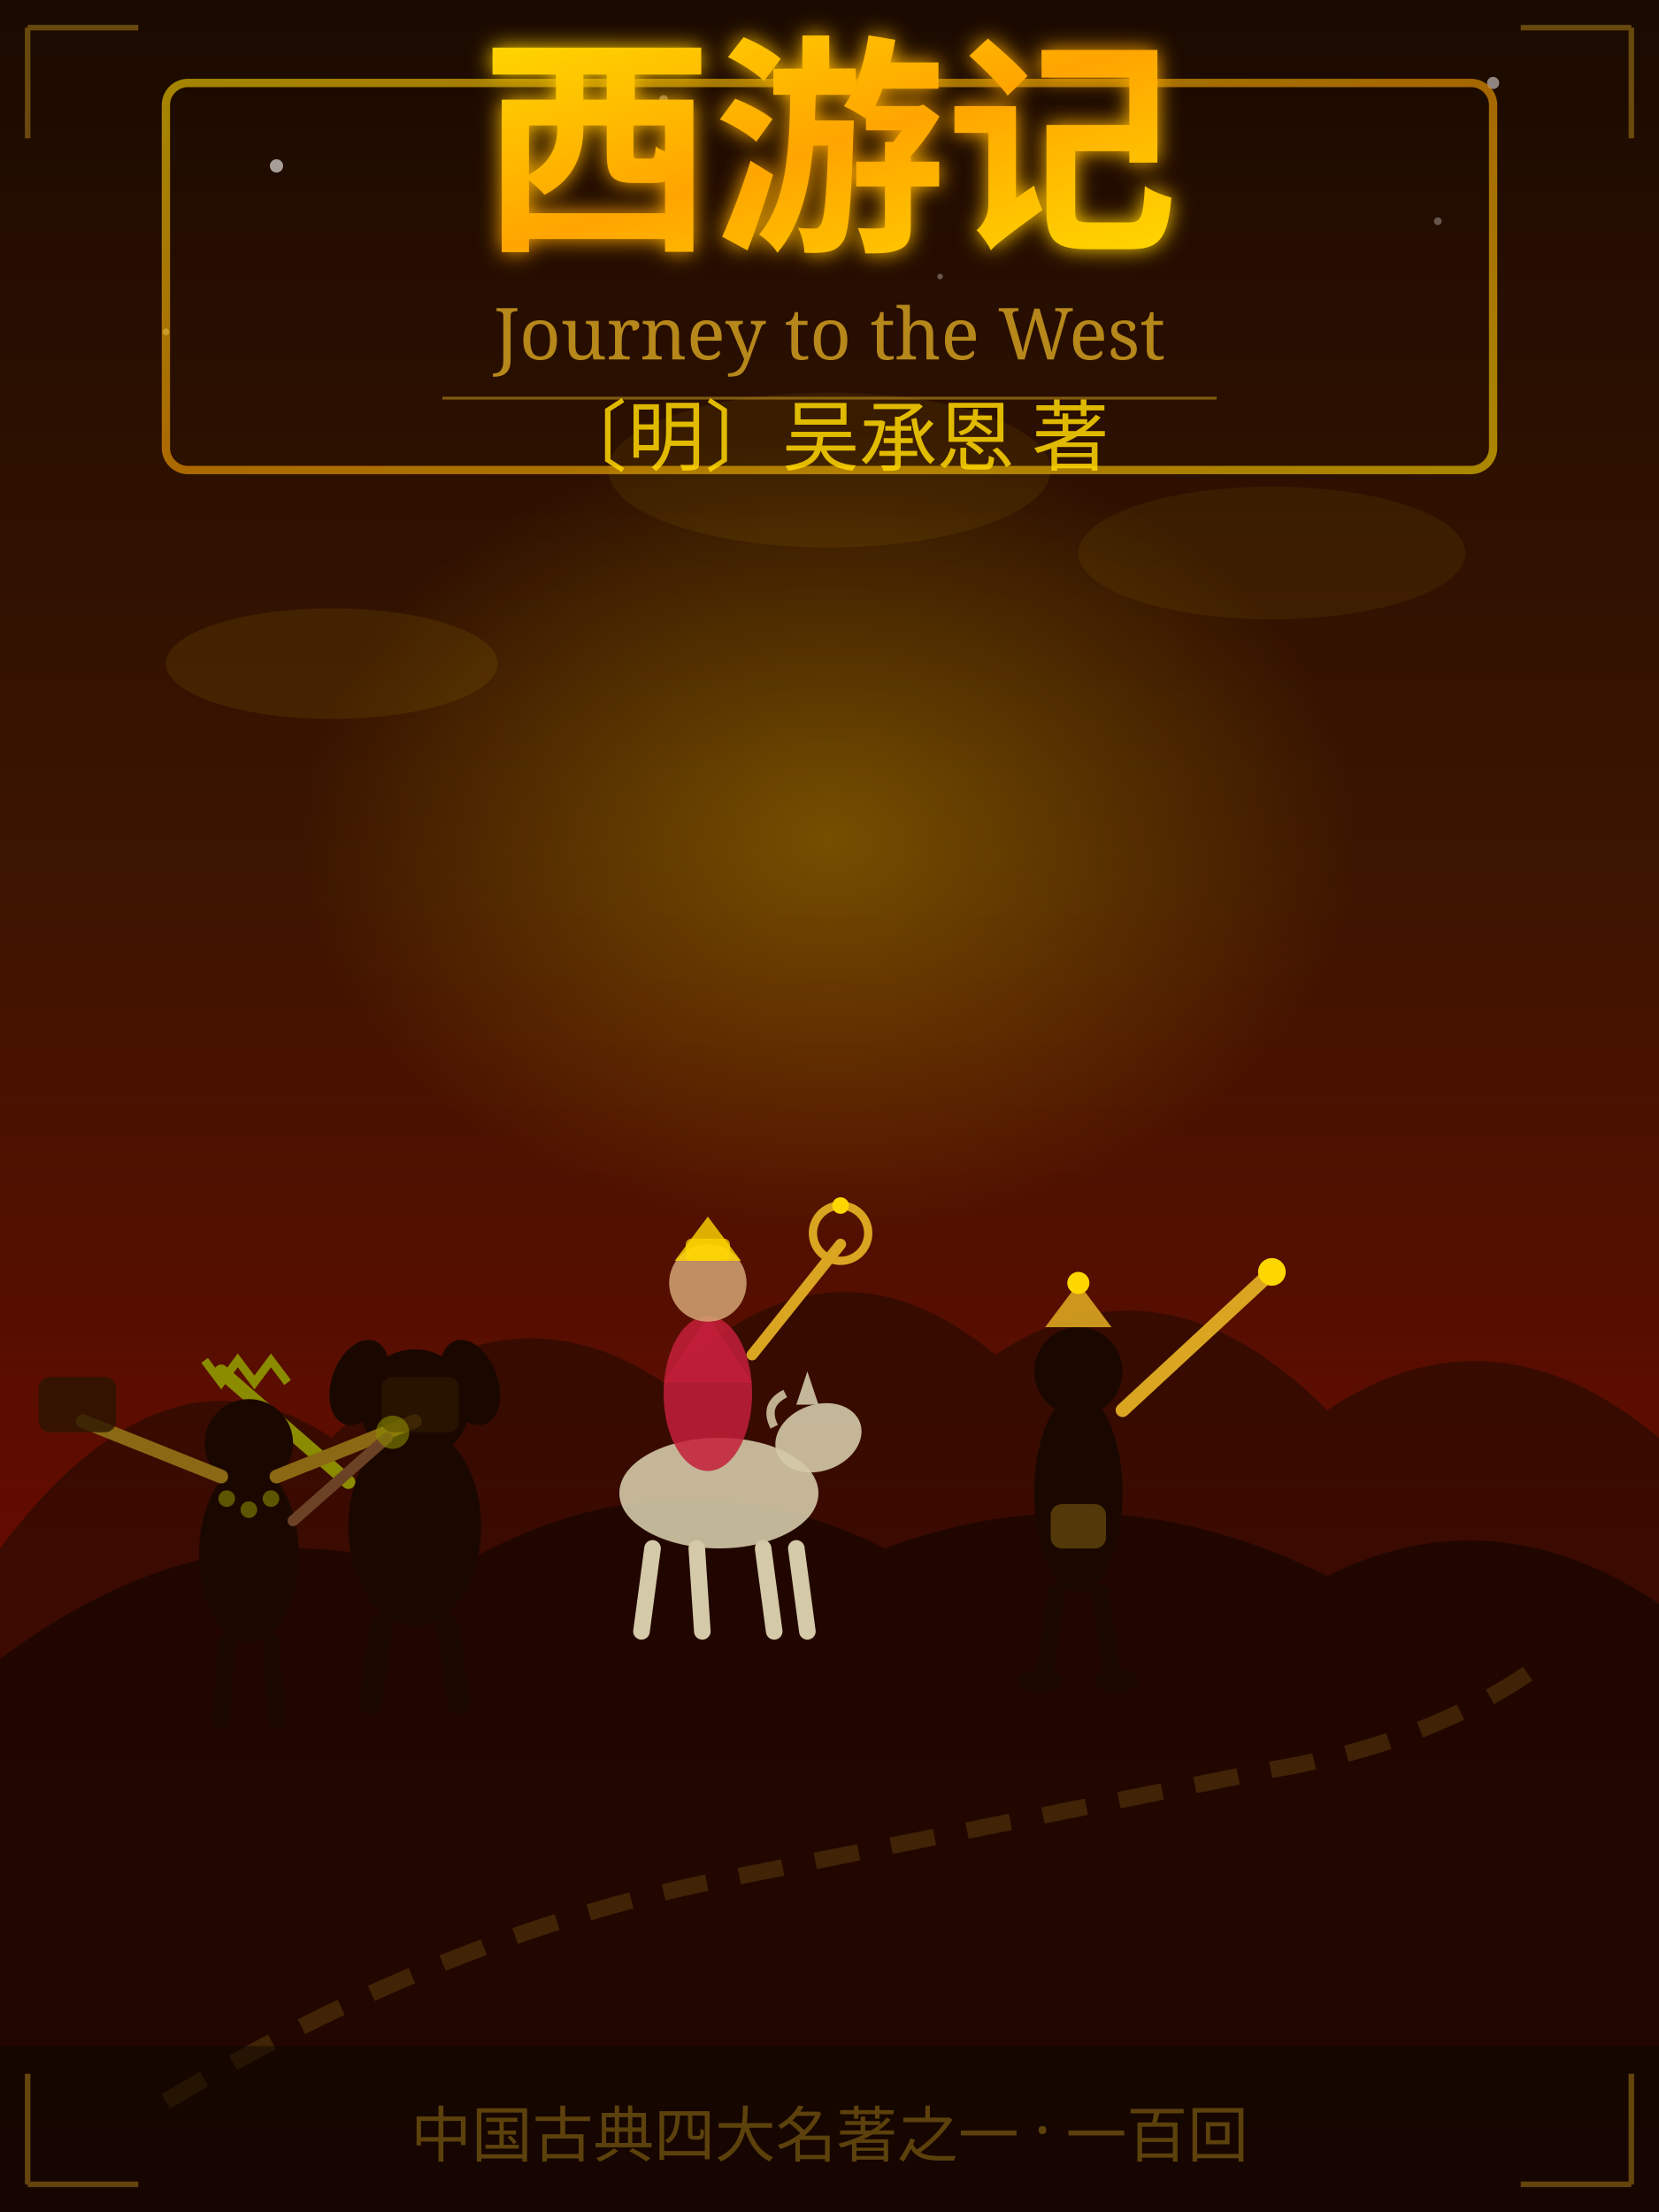
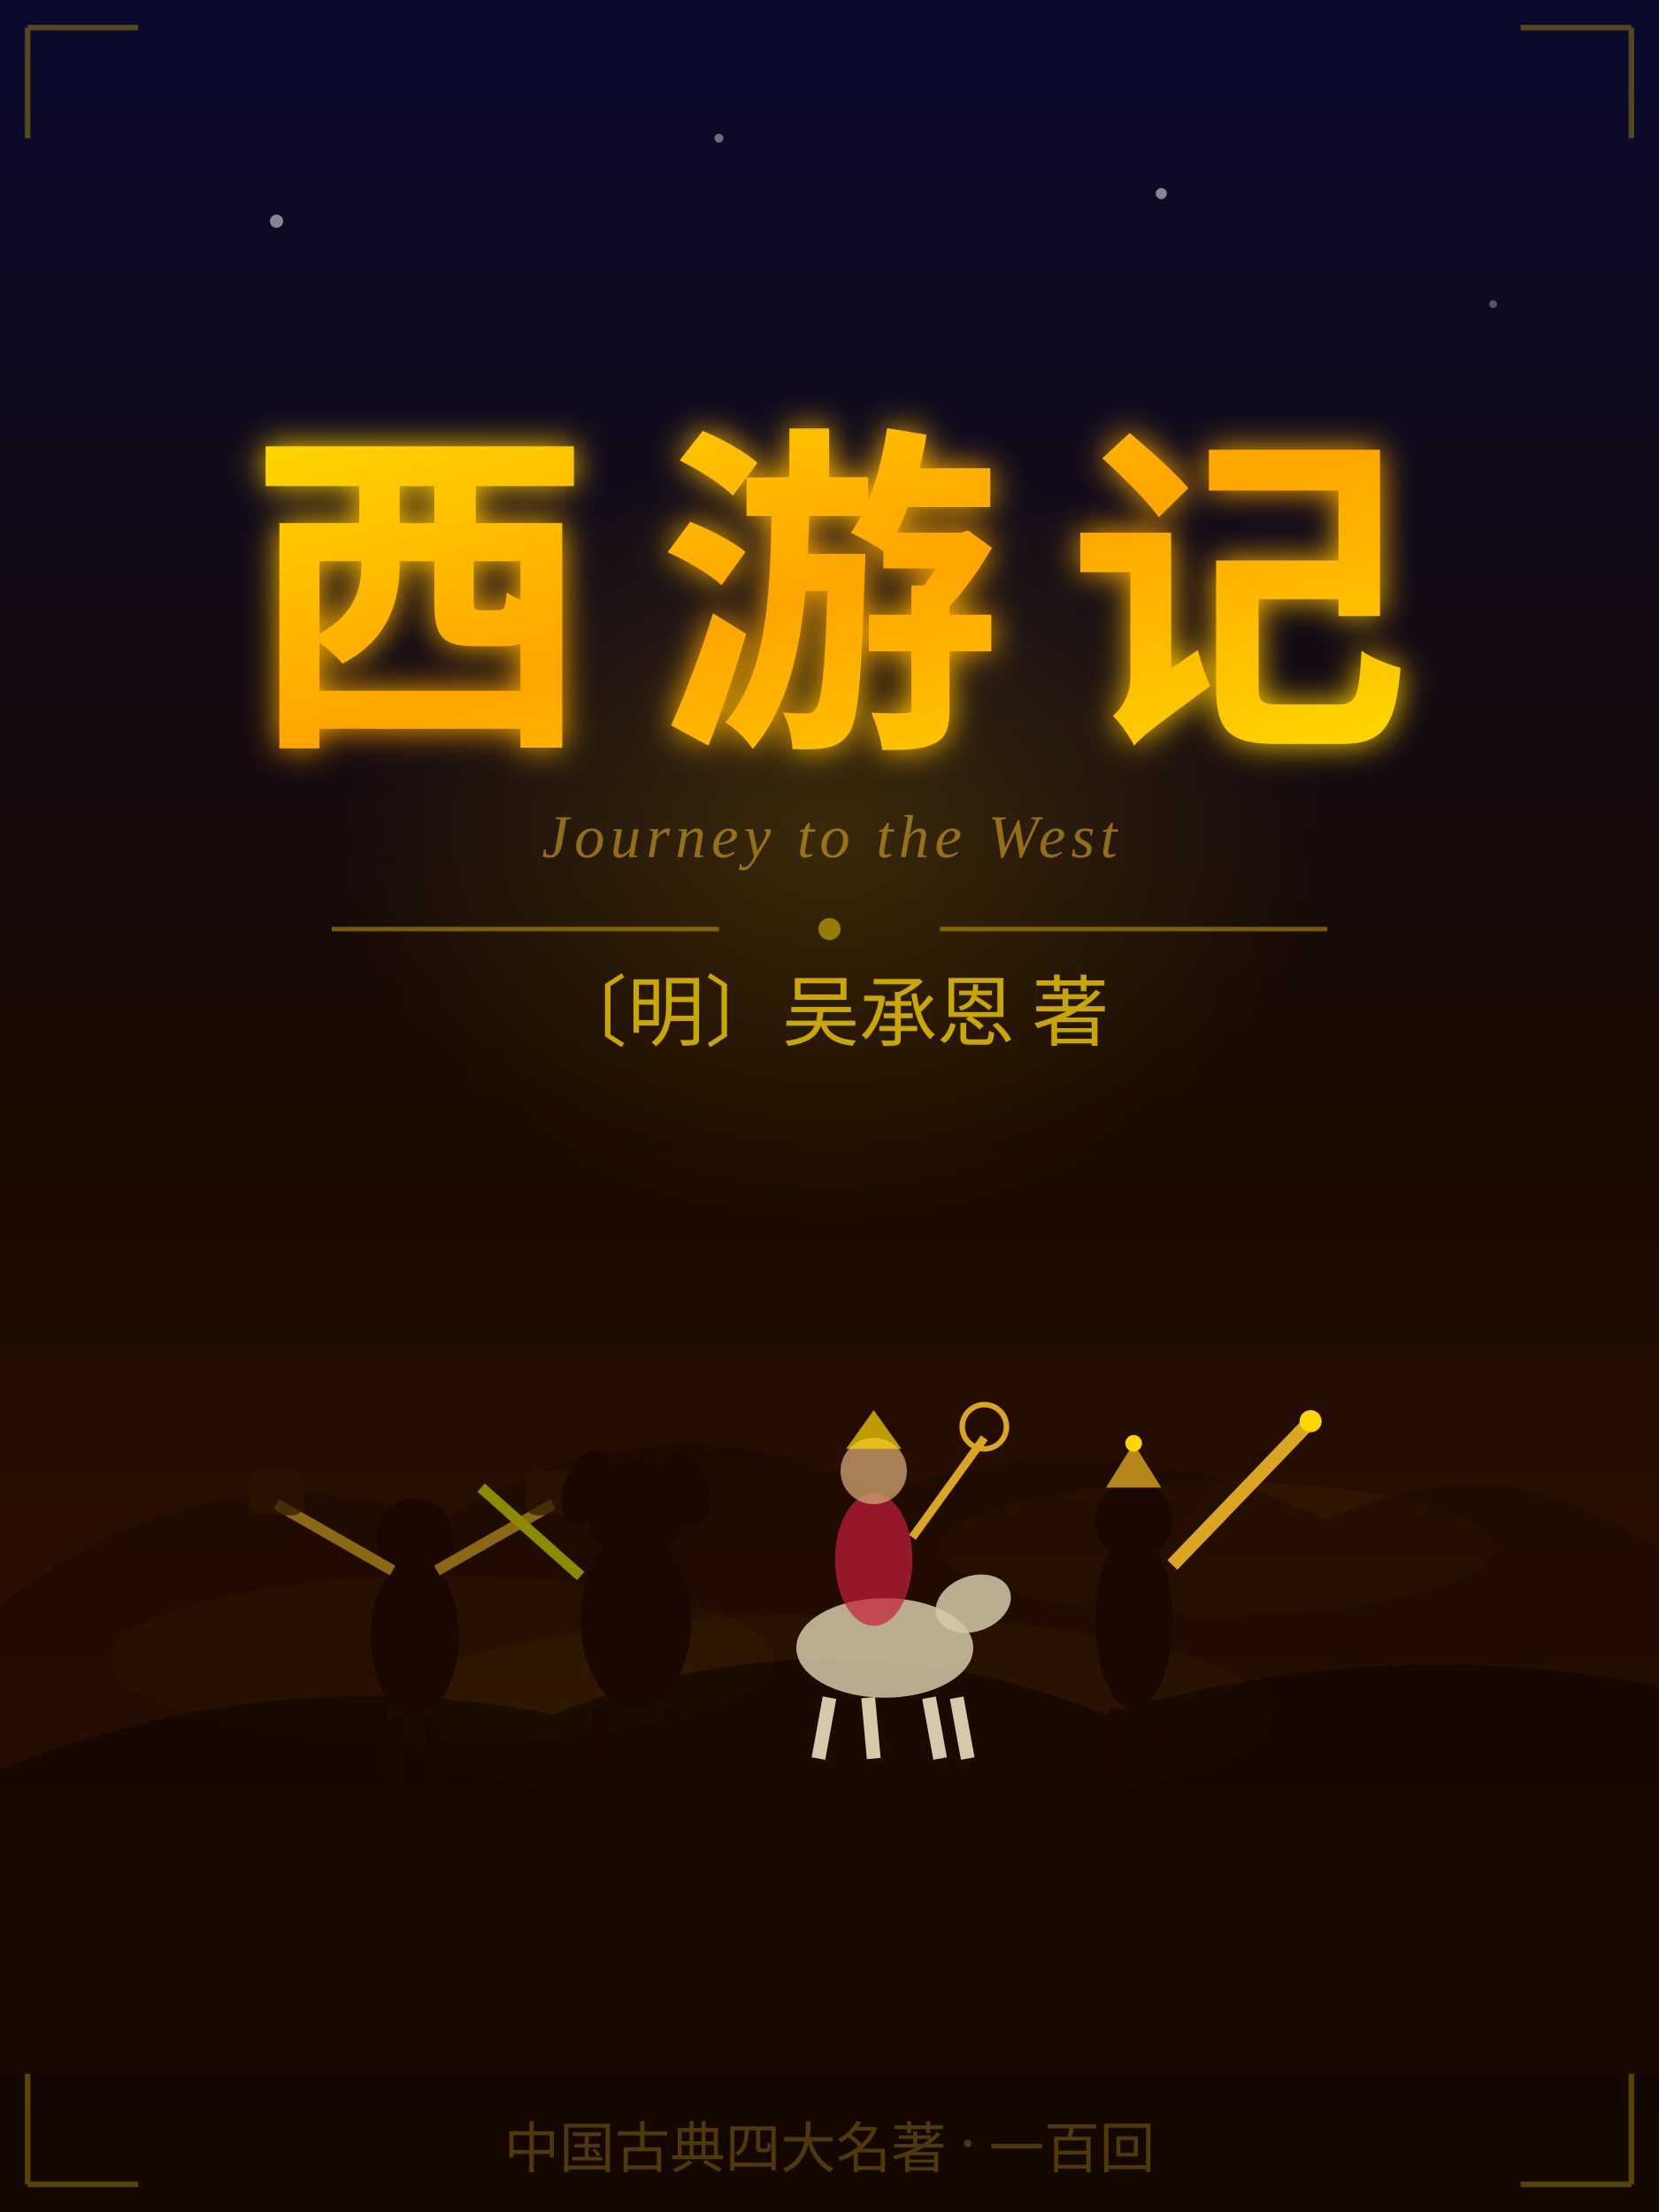
<svg xmlns="http://www.w3.org/2000/svg" viewBox="0 0 300 400" width="300" height="400">
  <defs>
-     <linearGradient id="bgGrad" x1="0%" y1="0%" x2="0%" y2="100%">
-       <stop offset="0%" style="stop-color:#1a0a00;stop-opacity:1" />
-       <stop offset="40%" style="stop-color:#3d1500;stop-opacity:1" />
-       <stop offset="100%" style="stop-color:#8B0000;stop-opacity:1" />
+     <linearGradient id="xybg" x1="0%" y1="0%" x2="0%" y2="100%">
+       <stop offset="0%" style="stop-color:#0a0a2e" />
+       <stop offset="50%" style="stop-color:#1a0a00" />
+       <stop offset="100%" style="stop-color:#3d1500" />
    </linearGradient>
-     <linearGradient id="goldGrad" x1="0%" y1="0%" x2="100%" y2="100%">
+     <linearGradient id="xygold" x1="0%" y1="0%" x2="100%" y2="100%">
      <stop offset="0%" style="stop-color:#FFD700" />
      <stop offset="50%" style="stop-color:#FFA500" />
      <stop offset="100%" style="stop-color:#FFD700" />
    </linearGradient>
-     <linearGradient id="skyGrad" x1="0%" y1="0%" x2="0%" y2="100%">
-       <stop offset="0%" style="stop-color:#0a0a2e" />
-       <stop offset="100%" style="stop-color:#1a0a00" />
-     </linearGradient>
-     <radialGradient id="glowGrad" cx="50%" cy="45%" r="40%">
-       <stop offset="0%" style="stop-color:#FFD700;stop-opacity:0.3" />
+     <radialGradient id="xyglow" cx="50%" cy="40%" r="35%">
+       <stop offset="0%" style="stop-color:#FFD700;stop-opacity:0.15" />
      <stop offset="100%" style="stop-color:#FFD700;stop-opacity:0" />
    </radialGradient>
-     <filter id="glow">
-       <feGaussianBlur stdDeviation="2" result="coloredBlur" />
+     <filter id="xyfg">
+       <feGaussianBlur stdDeviation="3" result="b" />
      <feMerge>
-         <feMergeNode in="coloredBlur" />
+         <feMergeNode in="b" />
        <feMergeNode in="SourceGraphic" />
      </feMerge>
    </filter>
  </defs>
-   <rect width="300" height="400" fill="url(#bgGrad)" />
-   <circle cx="50" cy="30" r="1.2" fill="#fff" opacity="0.6" />
-   <circle cx="120" cy="18" r="0.8" fill="#fff" opacity="0.4" />
-   <circle cx="200" cy="25" r="1" fill="#fff" opacity="0.5" />
-   <circle cx="260" cy="40" r="0.7" fill="#fff" opacity="0.3" />
-   <circle cx="30" cy="60" r="0.6" fill="#fff" opacity="0.4" />
-   <circle cx="270" cy="15" r="1.1" fill="#fff" opacity="0.5" />
-   <circle cx="170" cy="50" r="0.5" fill="#fff" opacity="0.3" />
-   <ellipse cx="150" cy="160" rx="120" ry="90" fill="url(#glowGrad)" />
-   <path d="M0 280 Q30 240 60 260 Q90 230 120 250 Q150 220 180 245 Q210 225 240 255 Q270 235 300 260 L300 400 L0 400 Z" fill="#2a0a00" opacity="0.7" />
-   <path d="M0 300 Q40 270 80 285 Q120 260 160 280 Q200 265 240 285 Q270 270 300 290 L300 400 L0 400 Z" fill="#1a0500" opacity="0.8" />
-   <ellipse cx="60" cy="120" rx="30" ry="10" fill="#FFD700" opacity="0.08" />
-   <ellipse cx="230" cy="100" rx="35" ry="12" fill="#FFD700" opacity="0.06" />
-   <ellipse cx="150" cy="85" rx="40" ry="14" fill="#FFD700" opacity="0.07" />
-   <path d="M30 380 Q80 350 130 340 Q180 330 230 320 Q260 315 280 300" fill="none" stroke="#8B6914" stroke-width="3" opacity="0.3" stroke-dasharray="8,6" />
-   <g transform="translate(195, 260)">
-     <ellipse cx="0" cy="10" rx="8" ry="18" fill="#1a0800" />
-     <circle cx="0" cy="-12" r="8" fill="#1a0800" />
-     <path d="M-6,-20 L0,-28 L6,-20" fill="#DAA520" opacity="0.9" />
-     <circle cx="0" cy="-28" r="2" fill="#FFD700" />
-     <line x1="8" y1="-5" x2="35" y2="-30" stroke="#DAA520" stroke-width="2.5" stroke-linecap="round" />
-     <circle cx="35" cy="-30" r="2.5" fill="#FFD700" />
-     <rect x="-5" y="12" width="10" height="8" rx="2" fill="#8B6914" opacity="0.5" />
-     <line x1="-4" y1="28" x2="-6" y2="42" stroke="#1a0800" stroke-width="3" stroke-linecap="round" />
-     <line x1="4" y1="28" x2="6" y2="42" stroke="#1a0800" stroke-width="3" stroke-linecap="round" />
-     <ellipse cx="-7" cy="44" rx="4" ry="2" fill="#1a0800" />
-     <ellipse cx="7" cy="44" rx="4" ry="2" fill="#1a0800" />
+   <rect width="300" height="400" fill="url(#xybg)" />
+   <ellipse cx="150" cy="170" rx="130" ry="100" fill="url(#xyglow)" />
+   <ellipse cx="80" cy="300" rx="60" ry="15" fill="#FFD700" opacity="0.05" />
+   <ellipse cx="220" cy="280" rx="50" ry="12" fill="#FFD700" opacity="0.04" />
+   <ellipse cx="150" cy="310" rx="80" ry="18" fill="#FFD700" opacity="0.06" />
+   <path d="M0 290 Q40 260 80 275 Q120 250 160 270 Q200 255 240 275 Q270 260 300 280 L300 400 L0 400 Z" fill="#1a0800" opacity="0.5" />
+   <path d="M0 320 Q50 300 100 310 Q150 290 200 310 Q250 295 300 305 L300 400 L0 400 Z" fill="#0d0500" opacity="0.6" />
+   <circle cx="50" cy="40" r="1.2" fill="#fff" opacity="0.5" />
+   <circle cx="130" cy="25" r="0.8" fill="#fff" opacity="0.4" />
+   <circle cx="210" cy="35" r="1" fill="#fff" opacity="0.5" />
+   <circle cx="270" cy="55" r="0.7" fill="#fff" opacity="0.3" />
+   <g transform="translate(150,280)">
+     <g transform="translate(-75,10)">
+       <ellipse cx="0" cy="6" rx="8" ry="14" fill="#1a0800" />
+       <circle cx="0" cy="-12" r="7" fill="#1a0800" />
+       <line x1="-4" y1="-6" x2="-25" y2="-18" stroke="#8B6914" stroke-width="2" />
+       <line x1="4" y1="-6" x2="25" y2="-18" stroke="#8B6914" stroke-width="2" />
+       <rect x="-30" y="-24" width="10" height="8" rx="2" fill="#2a1500" opacity="0.7" />
+       <rect x="20" y="-24" width="10" height="8" rx="2" fill="#2a1500" opacity="0.7" />
+       <line x1="-3" y1="20" x2="-4" y2="32" stroke="#1a0800" stroke-width="2.5" />
+       <line x1="3" y1="20" x2="4" y2="32" stroke="#1a0800" stroke-width="2.5" />
+     </g>
+     <g transform="translate(-35,5)">
+       <ellipse cx="0" cy="8" rx="10" ry="16" fill="#1a0800" />
+       <circle cx="0" cy="-12" r="9" fill="#1a0800" />
+       <ellipse cx="-9" cy="-16" rx="4" ry="7" fill="#1a0800" transform="rotate(20,-9,-16)" />
+       <ellipse cx="9" cy="-16" rx="4" ry="7" fill="#1a0800" transform="rotate(-20,9,-16)" />
+       <line x1="-10" y1="0" x2="-28" y2="-16" stroke="#8B8B00" stroke-width="2" />
+       <line x1="-6" y1="24" x2="-8" y2="36" stroke="#1a0800" stroke-width="3" />
+       <line x1="6" y1="24" x2="8" y2="36" stroke="#1a0800" stroke-width="3" />
+     </g>
+     <g transform="translate(10,0)">
+       <ellipse cx="0" cy="18" rx="16" ry="9" fill="#d4c9a8" opacity="0.85" />
+       <ellipse cx="16" cy="10" rx="7" ry="5" fill="#d4c9a8" opacity="0.85" transform="rotate(-20,16,10)" />
+       <line x1="-10" y1="27" x2="-12" y2="38" stroke="#d4c9a8" stroke-width="2.5" />
+       <line x1="-3" y1="27" x2="-2" y2="38" stroke="#d4c9a8" stroke-width="2.5" />
+       <line x1="8" y1="27" x2="10" y2="38" stroke="#d4c9a8" stroke-width="2.5" />
+       <line x1="13" y1="27" x2="15" y2="38" stroke="#d4c9a8" stroke-width="2.5" />
+       <ellipse cx="-2" cy="2" rx="7" ry="12" fill="#C41E3A" opacity="0.7" />
+       <circle cx="-2" cy="-14" r="6" fill="#d4a574" opacity="0.75" />
+       <path d="M-7,-18 L-2,-25 L3,-18" fill="#FFD700" opacity="0.7" />
+       <line x1="5" y1="-2" x2="18" y2="-20" stroke="#DAA520" stroke-width="1.5" />
+       <circle cx="18" cy="-22" r="4" fill="none" stroke="#DAA520" stroke-width="1" />
+     </g>
+     <g transform="translate(55,5)">
+       <ellipse cx="0" cy="8" rx="7" ry="16" fill="#1a0800" />
+       <circle cx="0" cy="-10" r="7" fill="#1a0800" />
+       <path d="M-5,-16 L0,-24 L5,-16" fill="#DAA520" opacity="0.8" />
+       <circle cx="0" cy="-24" r="1.5" fill="#FFD700" />
+       <line x1="7" y1="-2" x2="32" y2="-28" stroke="#DAA520" stroke-width="2.5" />
+       <circle cx="32" cy="-28" r="2" fill="#FFD700" />
+       <line x1="-3" y1="24" x2="-5" y2="36" stroke="#1a0800" stroke-width="2.5" />
+       <line x1="3" y1="24" x2="5" y2="36" stroke="#1a0800" stroke-width="2.5" />
+     </g>
  </g>
-   <g transform="translate(130, 250)">
-     <ellipse cx="0" cy="20" rx="18" ry="10" fill="#d4c9a8" opacity="0.9" />
-     <ellipse cx="18" cy="10" rx="8" ry="6" fill="#d4c9a8" opacity="0.9" transform="rotate(-20,18,10)" />
-     <path d="M14,4 L16,-2 L18,4" fill="#d4c9a8" opacity="0.9" />
-     <path d="M10,8 Q8,4 12,2" fill="none" stroke="#c0b090" stroke-width="1.5" />
-     <line x1="-12" y1="30" x2="-14" y2="45" stroke="#d4c9a8" stroke-width="3" stroke-linecap="round" />
-     <line x1="-4" y1="30" x2="-3" y2="45" stroke="#d4c9a8" stroke-width="3" stroke-linecap="round" />
-     <line x1="8" y1="30" x2="10" y2="45" stroke="#d4c9a8" stroke-width="3" stroke-linecap="round" />
-     <line x1="14" y1="30" x2="16" y2="45" stroke="#d4c9a8" stroke-width="3" stroke-linecap="round" />
-     <ellipse cx="-2" cy="2" rx="8" ry="14" fill="#C41E3A" opacity="0.85" />
-     <path d="M-10,0 L-2,-12 L6,0" fill="#C41E3A" opacity="0.7" />
-     <circle cx="-2" cy="-18" r="7" fill="#d4a574" opacity="0.85" />
-     <path d="M-8,-22 L-2,-30 L4,-22" fill="#FFD700" opacity="0.8" />
-     <rect x="-6" y="-26" width="8" height="4" rx="1" fill="#FFD700" opacity="0.7" />
-     <line x1="6" y1="-5" x2="22" y2="-25" stroke="#DAA520" stroke-width="2" stroke-linecap="round" />
-     <circle cx="22" cy="-27" r="5" fill="none" stroke="#DAA520" stroke-width="1.5" />
-     <circle cx="22" cy="-32" r="1.5" fill="#FFD700" />
-   </g>
-   <g transform="translate(75, 268)">
-     <ellipse cx="0" cy="8" rx="12" ry="18" fill="#1a0800" />
-     <circle cx="0" cy="-14" r="10" fill="#1a0800" />
-     <ellipse cx="-10" cy="-18" rx="5" ry="8" fill="#1a0800" transform="rotate(20,-10,-18)" />
-     <ellipse cx="10" cy="-18" rx="5" ry="8" fill="#1a0800" transform="rotate(-20,10,-18)" />
-     <line x1="-12" y1="0" x2="-35" y2="-20" stroke="#8B8B00" stroke-width="2.5" stroke-linecap="round" />
-     <path d="M-38,-22 L-35,-18 L-32,-22 L-29,-18 L-26,-22 L-23,-18" fill="none" stroke="#8B8B00" stroke-width="1.5" />
-     <line x1="-6" y1="26" x2="-8" y2="40" stroke="#1a0800" stroke-width="4" stroke-linecap="round" />
-     <line x1="6" y1="26" x2="8" y2="40" stroke="#1a0800" stroke-width="4" stroke-linecap="round" />
-   </g>
-   <g transform="translate(45, 275)">
-     <ellipse cx="0" cy="6" rx="9" ry="16" fill="#1a0800" />
-     <circle cx="0" cy="-14" r="8" fill="#1a0800" />
-     <circle cx="-4" cy="-4" r="1.5" fill="#8B8B00" opacity="0.6" />
-     <circle cx="0" cy="-2" r="1.5" fill="#8B8B00" opacity="0.6" />
-     <circle cx="4" cy="-4" r="1.5" fill="#8B8B00" opacity="0.6" />
-     <line x1="-5" y1="-8" x2="-30" y2="-18" stroke="#8B6914" stroke-width="2.5" stroke-linecap="round" />
-     <line x1="5" y1="-8" x2="30" y2="-18" stroke="#8B6914" stroke-width="2.5" stroke-linecap="round" />
-     <rect x="-38" y="-26" width="14" height="10" rx="2" fill="#2a1500" opacity="0.8" />
-     <rect x="24" y="-26" width="14" height="10" rx="2" fill="#2a1500" opacity="0.8" />
-     <line x1="8" y1="0" x2="25" y2="-15" stroke="#6B4226" stroke-width="2" stroke-linecap="round" />
-     <circle cx="26" cy="-16" r="3" fill="#8B8B00" opacity="0.6" />
-     <line x1="-4" y1="22" x2="-5" y2="36" stroke="#1a0800" stroke-width="3" stroke-linecap="round" />
-     <line x1="4" y1="22" x2="5" y2="36" stroke="#1a0800" stroke-width="3" stroke-linecap="round" />
-   </g>
-   <rect x="30" y="15" width="240" height="70" rx="4" fill="none" stroke="url(#goldGrad)" stroke-width="1.5" opacity="0.6" />
-   <text x="150" y="42" font-family="KaiTi, STKaiti, 楷体, serif" font-size="42" font-weight="bold" fill="url(#goldGrad)" text-anchor="middle" filter="url(#glow)">西游记</text>
-   <text x="150" y="65" font-family="KaiTi, STKaiti, 楷体, serif" font-size="13" fill="#DAA520" text-anchor="middle" opacity="0.8">Journey to the West</text>
-   <line x1="80" y1="72" x2="220" y2="72" stroke="#DAA520" stroke-width="0.5" opacity="0.5" />
-   <text x="150" y="84" font-family="KaiTi, STKaiti, 楷体, serif" font-size="14" fill="#FFD700" text-anchor="middle" opacity="0.85">〔明〕吴承恩 著</text>
-   <rect x="0" y="370" width="300" height="30" fill="#0a0500" opacity="0.5" />
-   <text x="150" y="390" font-family="KaiTi, STKaiti, 楷体, serif" font-size="11" fill="#8B6914" text-anchor="middle" opacity="0.6">中国古典四大名著之一 · 一百回</text>
-   <path d="M5,5 L25,5 M5,5 L5,25" stroke="#DAA520" stroke-width="1" opacity="0.4" />
-   <path d="M295,5 L275,5 M295,5 L295,25" stroke="#DAA520" stroke-width="1" opacity="0.4" />
-   <path d="M5,395 L25,395 M5,395 L5,375" stroke="#DAA520" stroke-width="1" opacity="0.4" />
-   <path d="M295,395 L275,395 M295,395 L295,375" stroke="#DAA520" stroke-width="1" opacity="0.4" />
+   <text x="150" y="130" font-family="KaiTi, STKaiti, 楷体, serif" font-size="62" font-weight="bold" fill="url(#xygold)" text-anchor="middle" filter="url(#xyfg)" letter-spacing="12">西游记</text>
+   <text x="150" y="155" font-family="Georgia, 'Times New Roman', serif" font-size="11" fill="#DAA520" text-anchor="middle" opacity="0.6" font-style="italic" letter-spacing="1">Journey to the West</text>
+   <line x1="60" y1="168" x2="130" y2="168" stroke="#FFD700" stroke-width="0.8" opacity="0.4" />
+   <circle cx="150" cy="168" r="2" fill="#FFD700" opacity="0.5" />
+   <line x1="170" y1="168" x2="240" y2="168" stroke="#FFD700" stroke-width="0.8" opacity="0.4" />
+   <text x="150" y="188" font-family="KaiTi, STKaiti, 楷体, serif" font-size="14" fill="#FFD700" text-anchor="middle" opacity="0.75">〔明〕吴承恩 著</text>
+   <rect x="0" y="375" width="300" height="25" fill="#0a0500" opacity="0.4" />
+   <text x="150" y="392" font-family="KaiTi, STKaiti, 楷体, serif" font-size="10" fill="#8B6914" text-anchor="middle" opacity="0.5">中国古典四大名著 · 一百回</text>
+   <path d="M5,5 L25,5 M5,5 L5,25" stroke="#FFD700" stroke-width="1" opacity="0.3" />
+   <path d="M295,5 L275,5 M295,5 L295,25" stroke="#FFD700" stroke-width="1" opacity="0.3" />
+   <path d="M5,395 L25,395 M5,395 L5,375" stroke="#FFD700" stroke-width="1" opacity="0.3" />
+   <path d="M295,395 L275,395 M295,395 L295,375" stroke="#FFD700" stroke-width="1" opacity="0.3" />
</svg>
